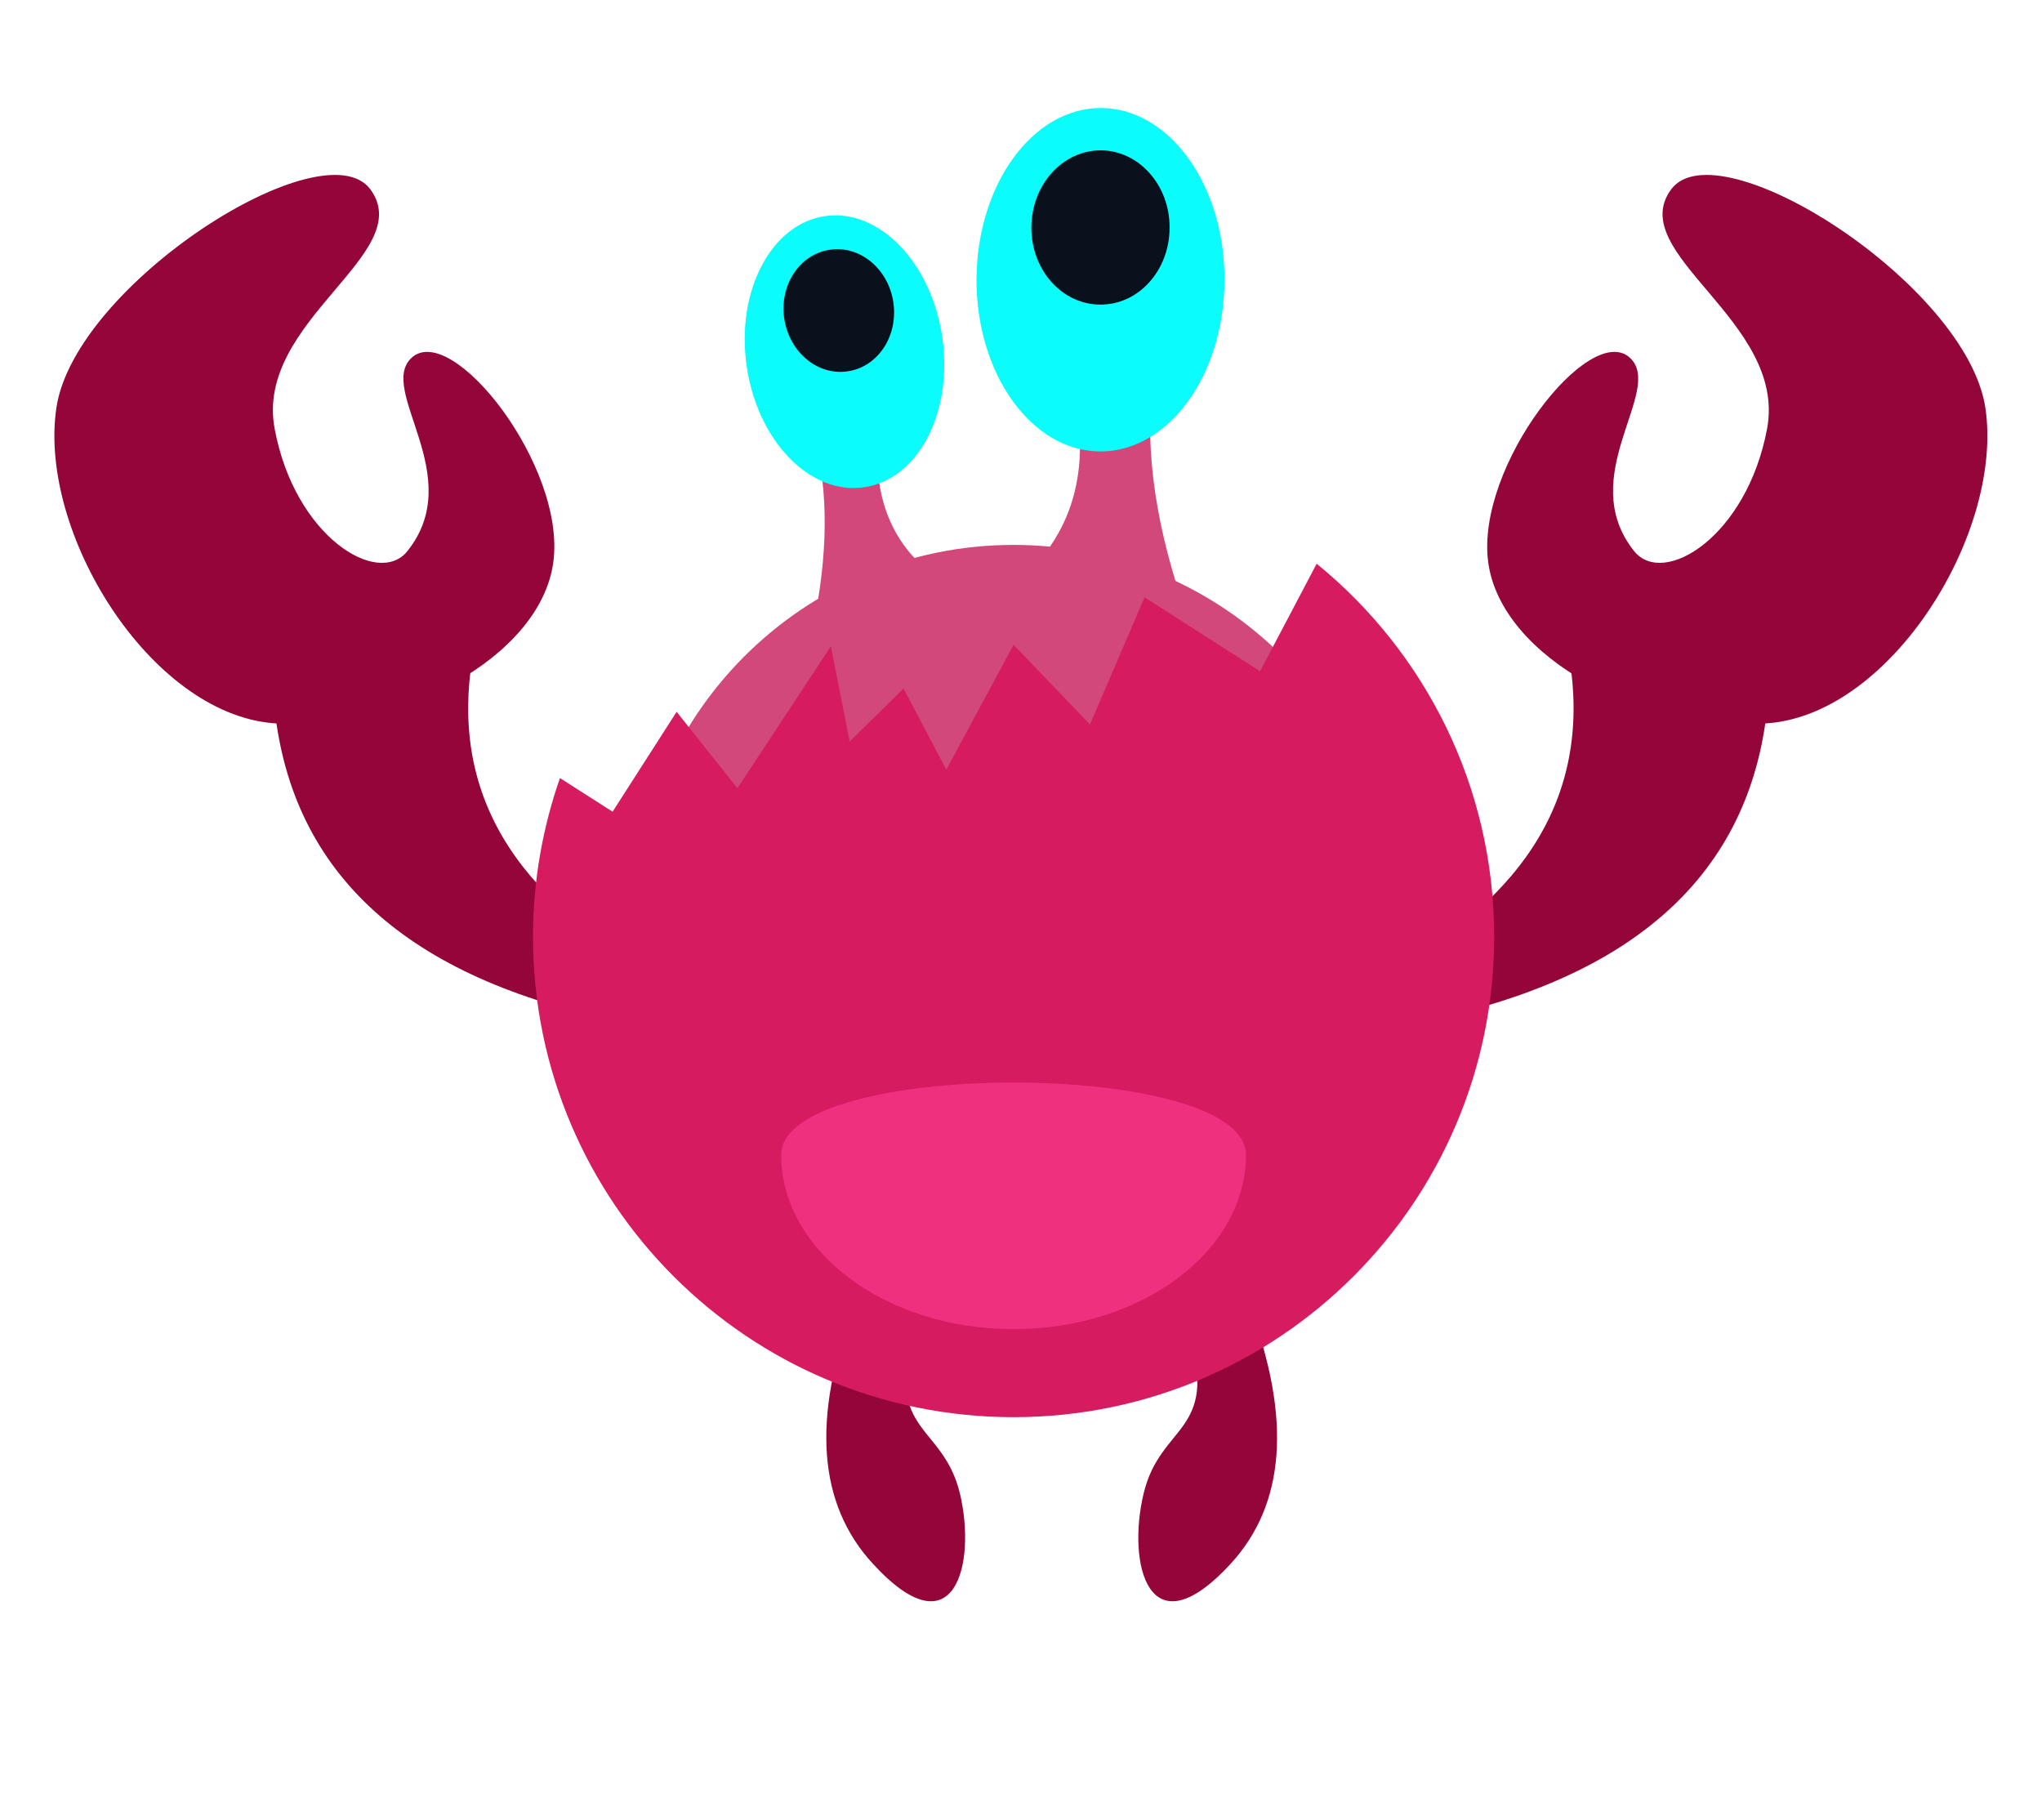
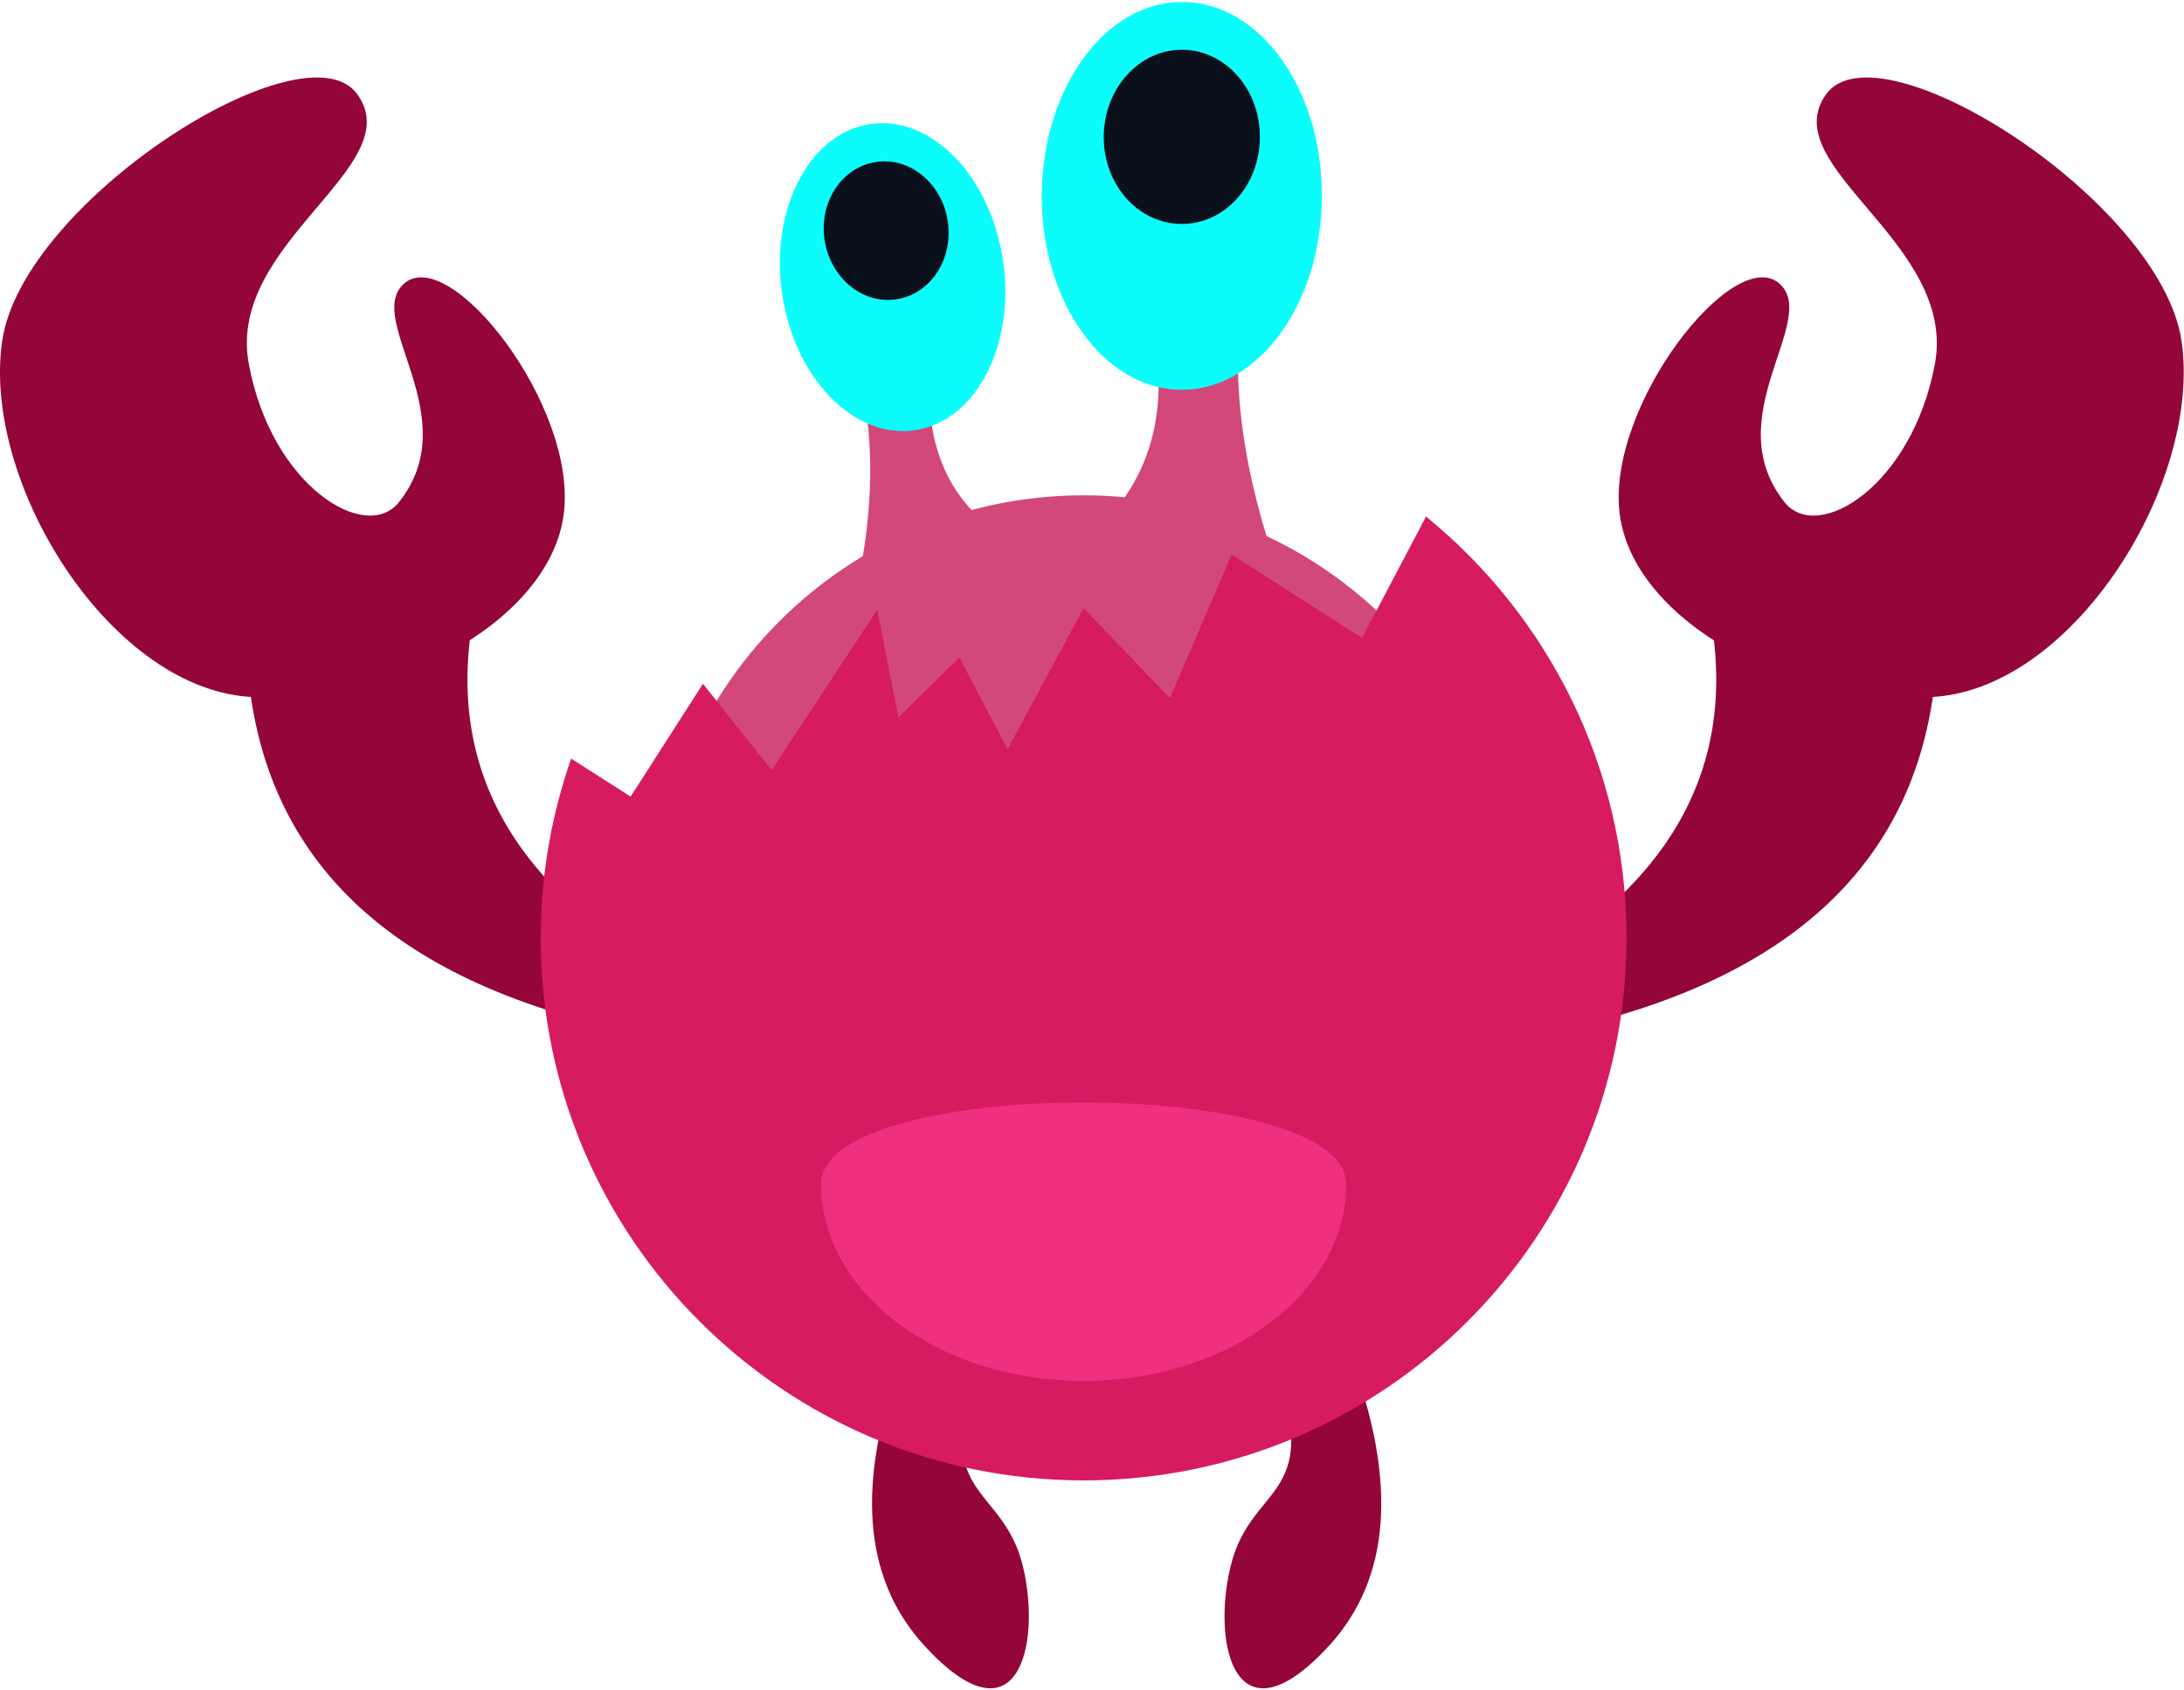
- <svg xmlns="http://www.w3.org/2000/svg" version="1.2" viewBox="0 0 826 736" width="826" height="736">
+ <svg xmlns="http://www.w3.org/2000/svg" version="1.2" viewBox="0 0 782 605" width="782" height="605">
  <style>
		.s0 { fill: #d2487b } 
		.s1 { fill: #94053a } 
		.s2 { fill: #d61b61 } 
		.s3 { fill: #0bfdfb } 
		.s4 { fill: #0a111c } 
		.s5 { fill: #ef307e } 
	</style>
  <g id="Object">
    <g id="&lt;Group&gt;">
      <g id="&lt;Group&gt;">
-         <path id="&lt;Path&gt;" class="s0" d="m465.7 159.7q-3.4 43 17 96.2l-78.5-14.6q38.6-27.1 31.6-75.3z" />
-         <path id="&lt;Path&gt;" class="s0" d="m354.8 183q-0.2 38.9 33.2 56.1l-60.4 20.1q10.3-44.3 2.9-77.9z" />
+         <path id="&lt;Path&gt;" class="s0" d="m443.7 116.7q-3.4 43 17 96.2l-78.5-14.6q38.6-27.1 31.6-75.3z" />
+         <path id="&lt;Path&gt;" class="s0" d="m332.8 140q-0.2 38.9 33.2 56.1l-60.4 20.1q10.3-44.3 2.9-77.9z" />
        <g id="&lt;Group&gt;">
-           <path id="&lt;Path&gt;" class="s1" d="m661 222.9c11.9 14.8 45.6-5.8 53.8-49.5c8.1-43.6-57.7-70.7-38.9-96.7c18.9-25.9 119.7 38.2 127.2 88.3c7.4 50.1-37.6 123.3-87.6 127.5c-50 4.2-108.2-26.2-113.5-65c-5.3-38.9 41.3-98 57.4-82.7c13.9 13.1-22.6 47.7 1.6 78.1z" />
-           <path id="&lt;Path&gt;" class="s1" d="m715.4 280.1q-7 102.9-132.3 131.4l-13.5-23.1q82.9-49.4 63.1-132.9l45.9-1.8z" />
+           <path id="&lt;Path&gt;" class="s1" d="m639 179.9c11.9 14.8 45.6-5.8 53.8-49.5c8.1-43.6-57.7-70.7-38.9-96.7c18.9-25.9 119.7 38.2 127.2 88.3c7.4 50.1-37.6 123.3-87.6 127.5c-50 4.2-108.2-26.2-113.5-65c-5.3-38.9 41.3-98 57.4-82.7c13.9 13.1-22.6 47.7 1.6 78.1z" />
+           <path id="&lt;Path&gt;" class="s1" d="m693.4 237.1q-7 102.9-132.3 131.4l-13.5-23.1q82.9-49.4 63.1-132.9l45.9-1.8z" />
        </g>
        <g id="&lt;Group&gt;">
-           <path id="&lt;Path&gt;" class="s1" d="m166.4 144.8c16.2-15.3 62.8 43.8 57.4 82.7c-5.3 38.8-63.5 69.2-113.4 65c-50-4.2-95-77.4-87.6-127.5c7.4-50.1 108.3-114.2 127.1-88.3c18.9 26-47 53.1-38.8 96.7c8.1 43.7 41.9 64.3 53.7 49.5c24.3-30.4-12.2-65 1.6-78.1z" />
-           <path id="&lt;Path&gt;" class="s1" d="m147.2 253.7l46 1.8q-19.8 83.5 63 132.9l-13.4 23.1q-125.3-28.5-132.3-131.4z" />
+           <path id="&lt;Path&gt;" class="s1" d="m144.4 101.8c16.2-15.3 62.8 43.8 57.4 82.7c-5.3 38.8-63.5 69.2-113.4 65c-50-4.2-95-77.4-87.6-127.5c7.4-50.1 108.3-114.2 127.1-88.3c18.9 26-47 53.1-38.8 96.7c8.1 43.7 41.9 64.3 53.7 49.5c24.3-30.4-12.2-65 1.6-78.1z" />
+           <path id="&lt;Path&gt;" class="s1" d="m125.2 210.7l46 1.8q-19.8 83.5 63 132.9l-13.4 23.1q-125.3-28.5-132.3-131.4z" />
        </g>
        <g id="&lt;Group&gt;">
-           <path id="&lt;Path&gt;" class="s1" d="m505.5 528.4q25.5 68-7.7 104.1c-33.3 36.2-42-0.2-35.2-28.4c6.7-28.2 30.3-24.4 18.5-64l14.7-17.6z" />
-           <path id="&lt;Path&gt;" class="s1" d="m355 522.5l14.7 17.6c-11.7 39.6 11.8 35.8 18.6 64c6.7 28.2-2 64.6-35.2 28.4q-33.3-36.1-7.8-104.1z" />
+           <path id="&lt;Path&gt;" class="s1" d="m483.5 485.4q25.5 68-7.7 104.1c-33.3 36.2-42-0.2-35.2-28.4c6.7-28.2 30.3-24.4 18.5-64l14.7-17.6z" />
+           <path id="&lt;Path&gt;" class="s1" d="m333 479.5l14.7 17.6c-11.7 39.6 11.8 35.8 18.6 64c6.7 28.2-2 64.6-35.2 28.4q-33.3-36.1-7.8-104.1z" />
        </g>
-         <path id="&lt;Path&gt;" class="s0" d="m564 374.4c0 85-69 154-154 154c-85.1 0-154-69-154-154c0-85.1 68.9-154 154-154c85 0 154 68.9 154 154z" />
-         <path id="&lt;Path&gt;" class="s2" d="m604.4 378.9c0 107.3-87.1 194.3-194.4 194.3c-107.4 0-194.4-87-194.4-194.3c0-22.5 3.9-44.1 10.9-64.2l21.3 13.6l25.9-40.4l24.6 30.9l37.8-57.4l7.6 38.5l21.8-21.4l17.3 32.8l27.2-50.5l30.9 32.2l22.1-51.4l46.7 29.9l22.9-43.5c43.8 35.7 71.8 90 71.8 150.9z" />
-         <path id="&lt;Path&gt;" class="s3" d="m495.3 113.3c-0.1 38.4-22.6 69.4-50.3 69.3c-27.7-0.1-50.1-31.3-50-69.6c0.2-38.4 22.7-69.4 50.4-69.3c27.7 0.1 50.1 31.3 49.9 69.6z" />
-         <path id="&lt;Path&gt;" class="s4" d="m473.1 92.1c0 17.3-12.6 31.2-28 31.1c-15.5 0-28-14-27.9-31.3c0.1-17.2 12.6-31.1 28.1-31.1c15.4 0.1 27.9 14.1 27.8 31.3z" />
-         <path id="&lt;Path&gt;" class="s3" d="m333.8 87.4c21.9-3.1 43.1 19 47.4 49.3c4.3 30.3-9.9 57.3-31.8 60.4c-21.9 3.1-43.1-18.9-47.4-49.2c-4.3-30.3 10-57.4 31.8-60.5z" />
-         <path id="&lt;Path&gt;" class="s4" d="m335.8 101c12.2-1.8 23.7 7.9 25.6 21.5c1.9 13.6-6.4 26-18.6 27.7c-12.2 1.8-23.6-7.9-25.6-21.5c-1.9-13.6 6.4-26 18.6-27.7z" />
-         <path id="&lt;Path&gt;" class="s5" d="m504 467.1c0 38.9-42.1 70.5-94 70.5c-51.9 0-94-31.6-94-70.5c0-39 188-39 188 0z" />
+         <path id="&lt;Path&gt;" class="s0" d="m542 331.4c0 85-69 154-154 154c-85.1 0-154-69-154-154c0-85.1 68.9-154 154-154c85 0 154 68.9 154 154z" />
+         <path id="&lt;Path&gt;" class="s2" d="m582.4 335.9c0 107.3-87.1 194.3-194.4 194.3c-107.4 0-194.4-87-194.4-194.3c0-22.5 3.9-44.1 10.9-64.2l21.3 13.6l25.9-40.4l24.6 30.9l37.8-57.4l7.6 38.5l21.8-21.4l17.3 32.8l27.2-50.5l30.9 32.2l22.1-51.4l46.7 29.9l22.9-43.5c43.8 35.7 71.8 90 71.8 150.9z" />
+         <path id="&lt;Path&gt;" class="s3" d="m473.3 70.3c-0.1 38.4-22.6 69.4-50.3 69.3c-27.7-0.1-50.1-31.3-50-69.6c0.2-38.4 22.7-69.4 50.4-69.3c27.7 0.1 50.1 31.3 49.9 69.6z" />
+         <path id="&lt;Path&gt;" class="s4" d="m451.1 49.1c0 17.3-12.6 31.2-28 31.1c-15.5 0-28-14-27.9-31.3c0.1-17.2 12.6-31.1 28.1-31.1c15.4 0.1 27.9 14.1 27.8 31.3z" />
+         <path id="&lt;Path&gt;" class="s3" d="m311.8 44.4c21.9-3.1 43.1 19 47.4 49.3c4.3 30.3-9.9 57.3-31.8 60.4c-21.9 3.1-43.1-18.9-47.4-49.2c-4.3-30.3 10-57.4 31.8-60.5z" />
+         <path id="&lt;Path&gt;" class="s4" d="m313.8 58c12.2-1.8 23.7 7.9 25.6 21.5c1.9 13.6-6.4 26-18.6 27.7c-12.2 1.8-23.6-7.9-25.6-21.5c-1.9-13.6 6.4-26 18.6-27.7z" />
+         <path id="&lt;Path&gt;" class="s5" d="m482 424.1c0 38.9-42.1 70.5-94 70.5c-51.9 0-94-31.6-94-70.5c0-39 188-39 188 0z" />
      </g>
    </g>
  </g>
</svg>
